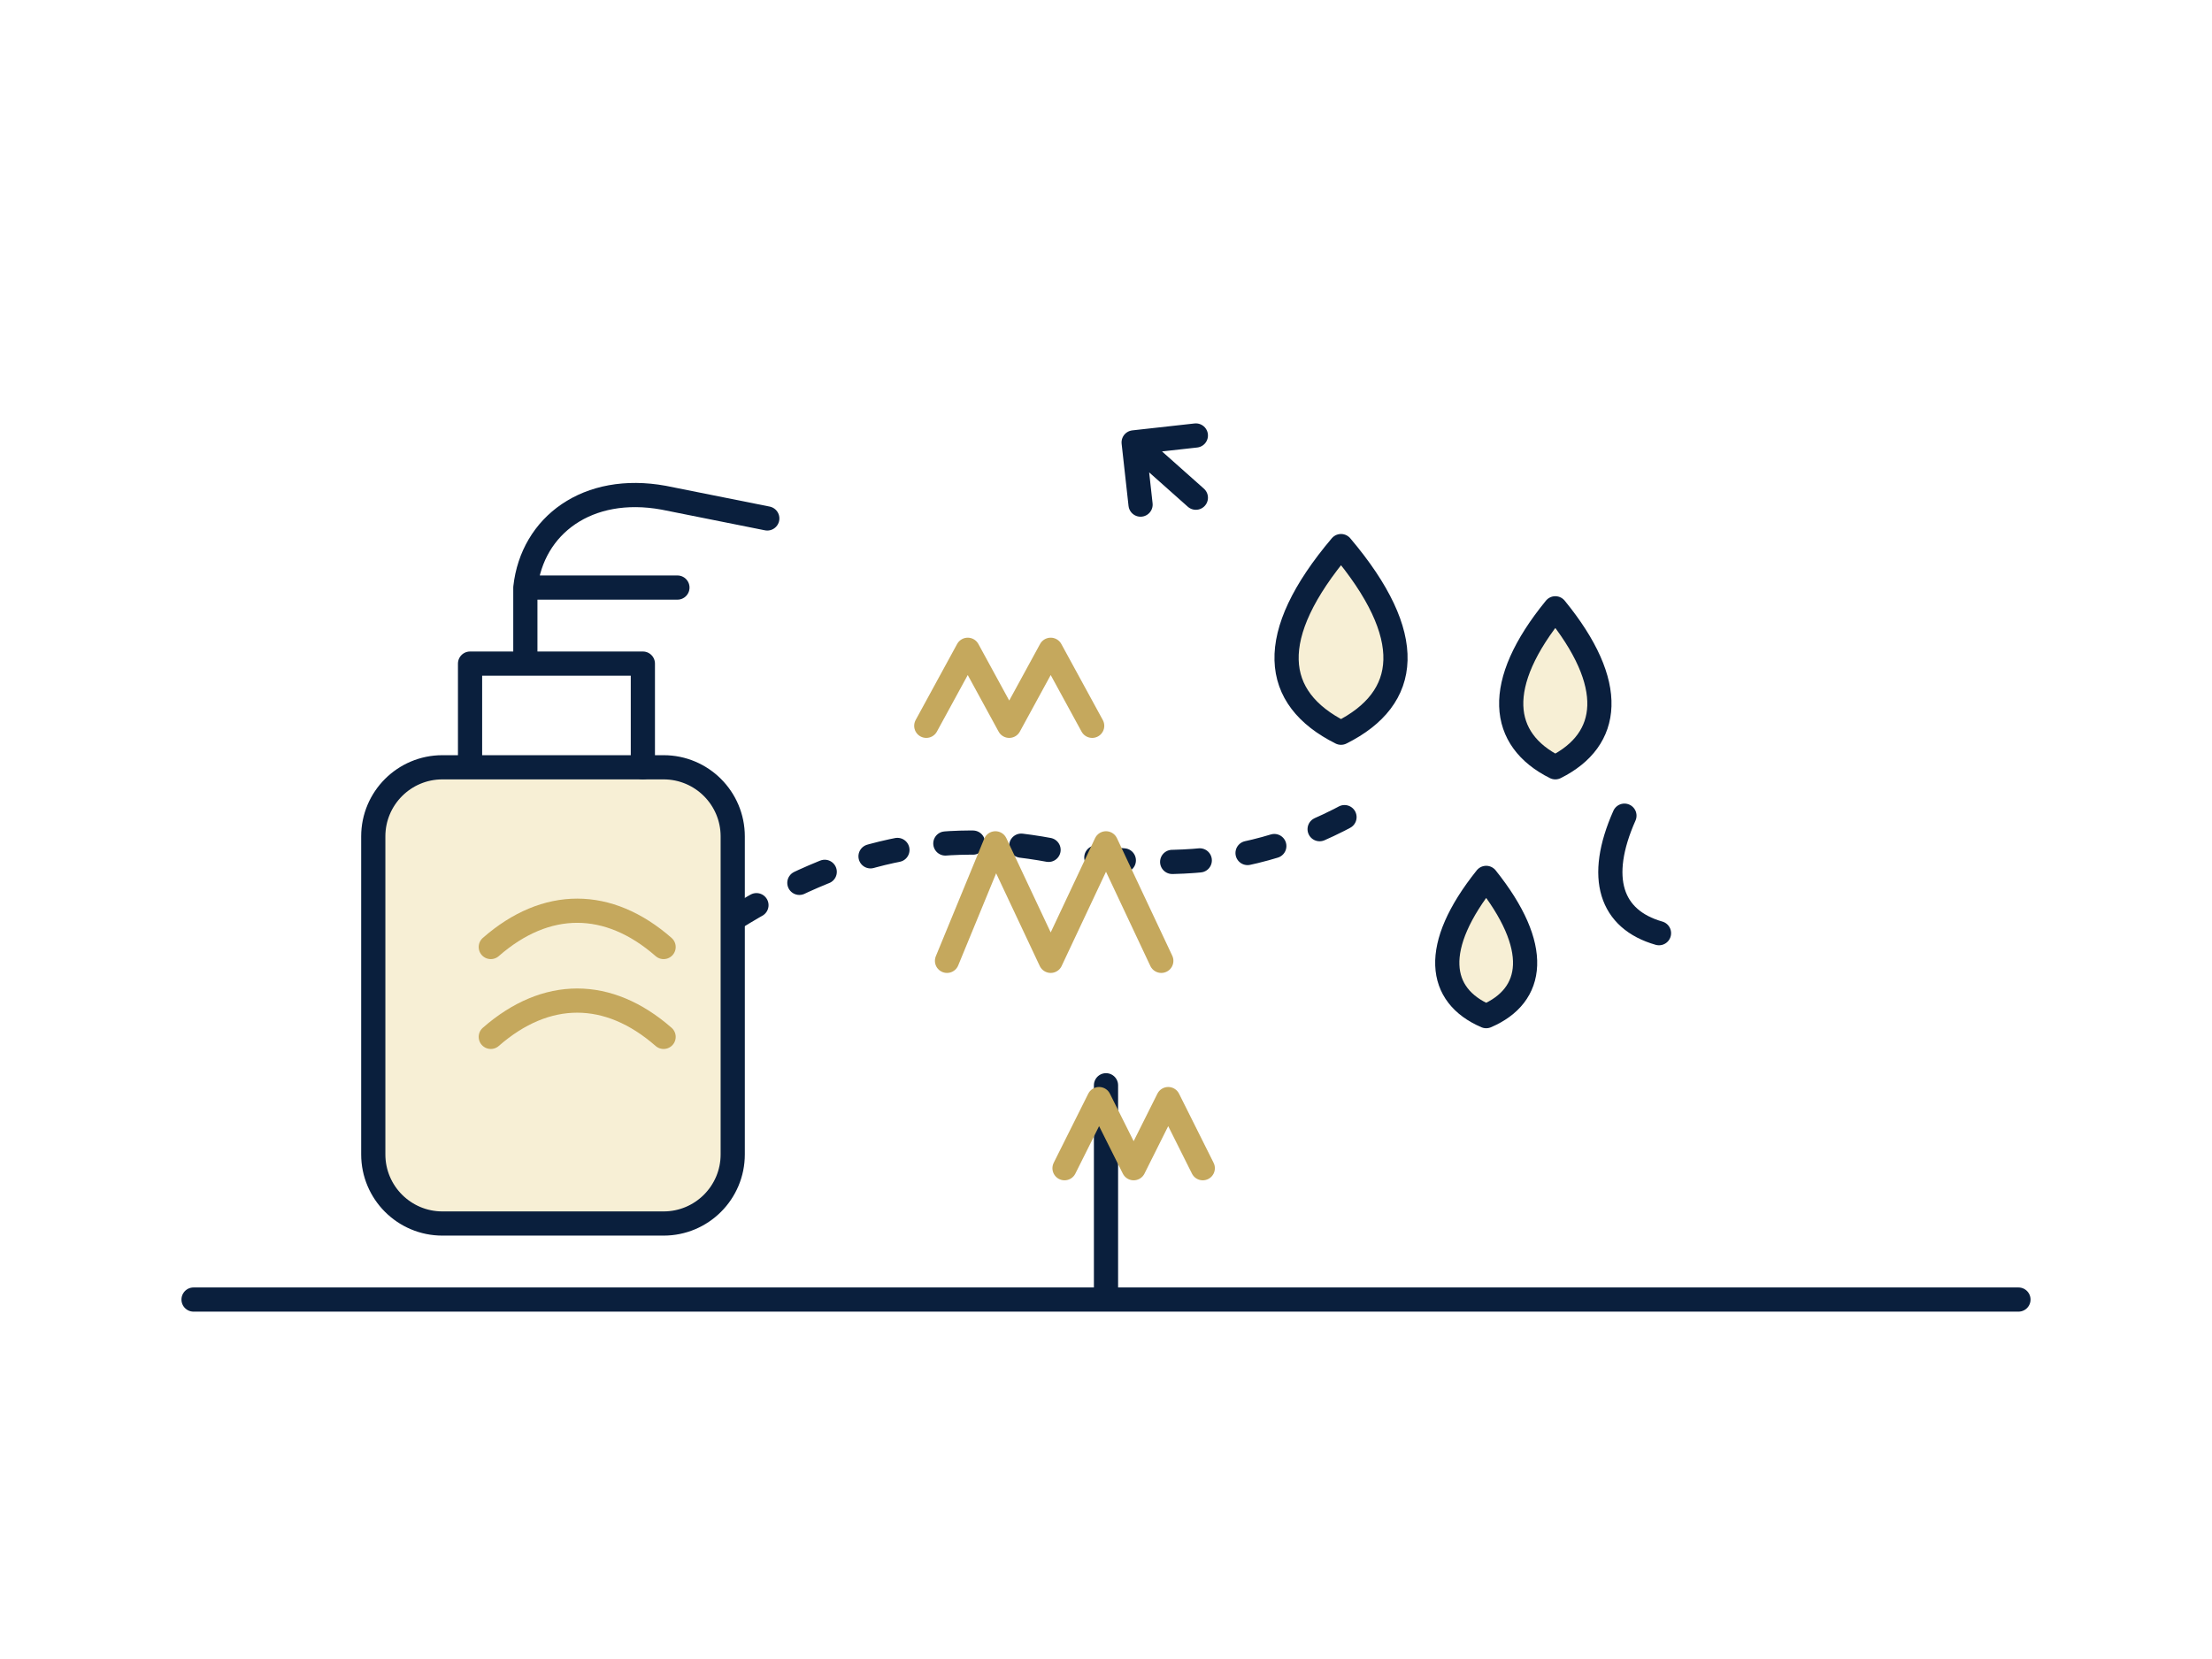
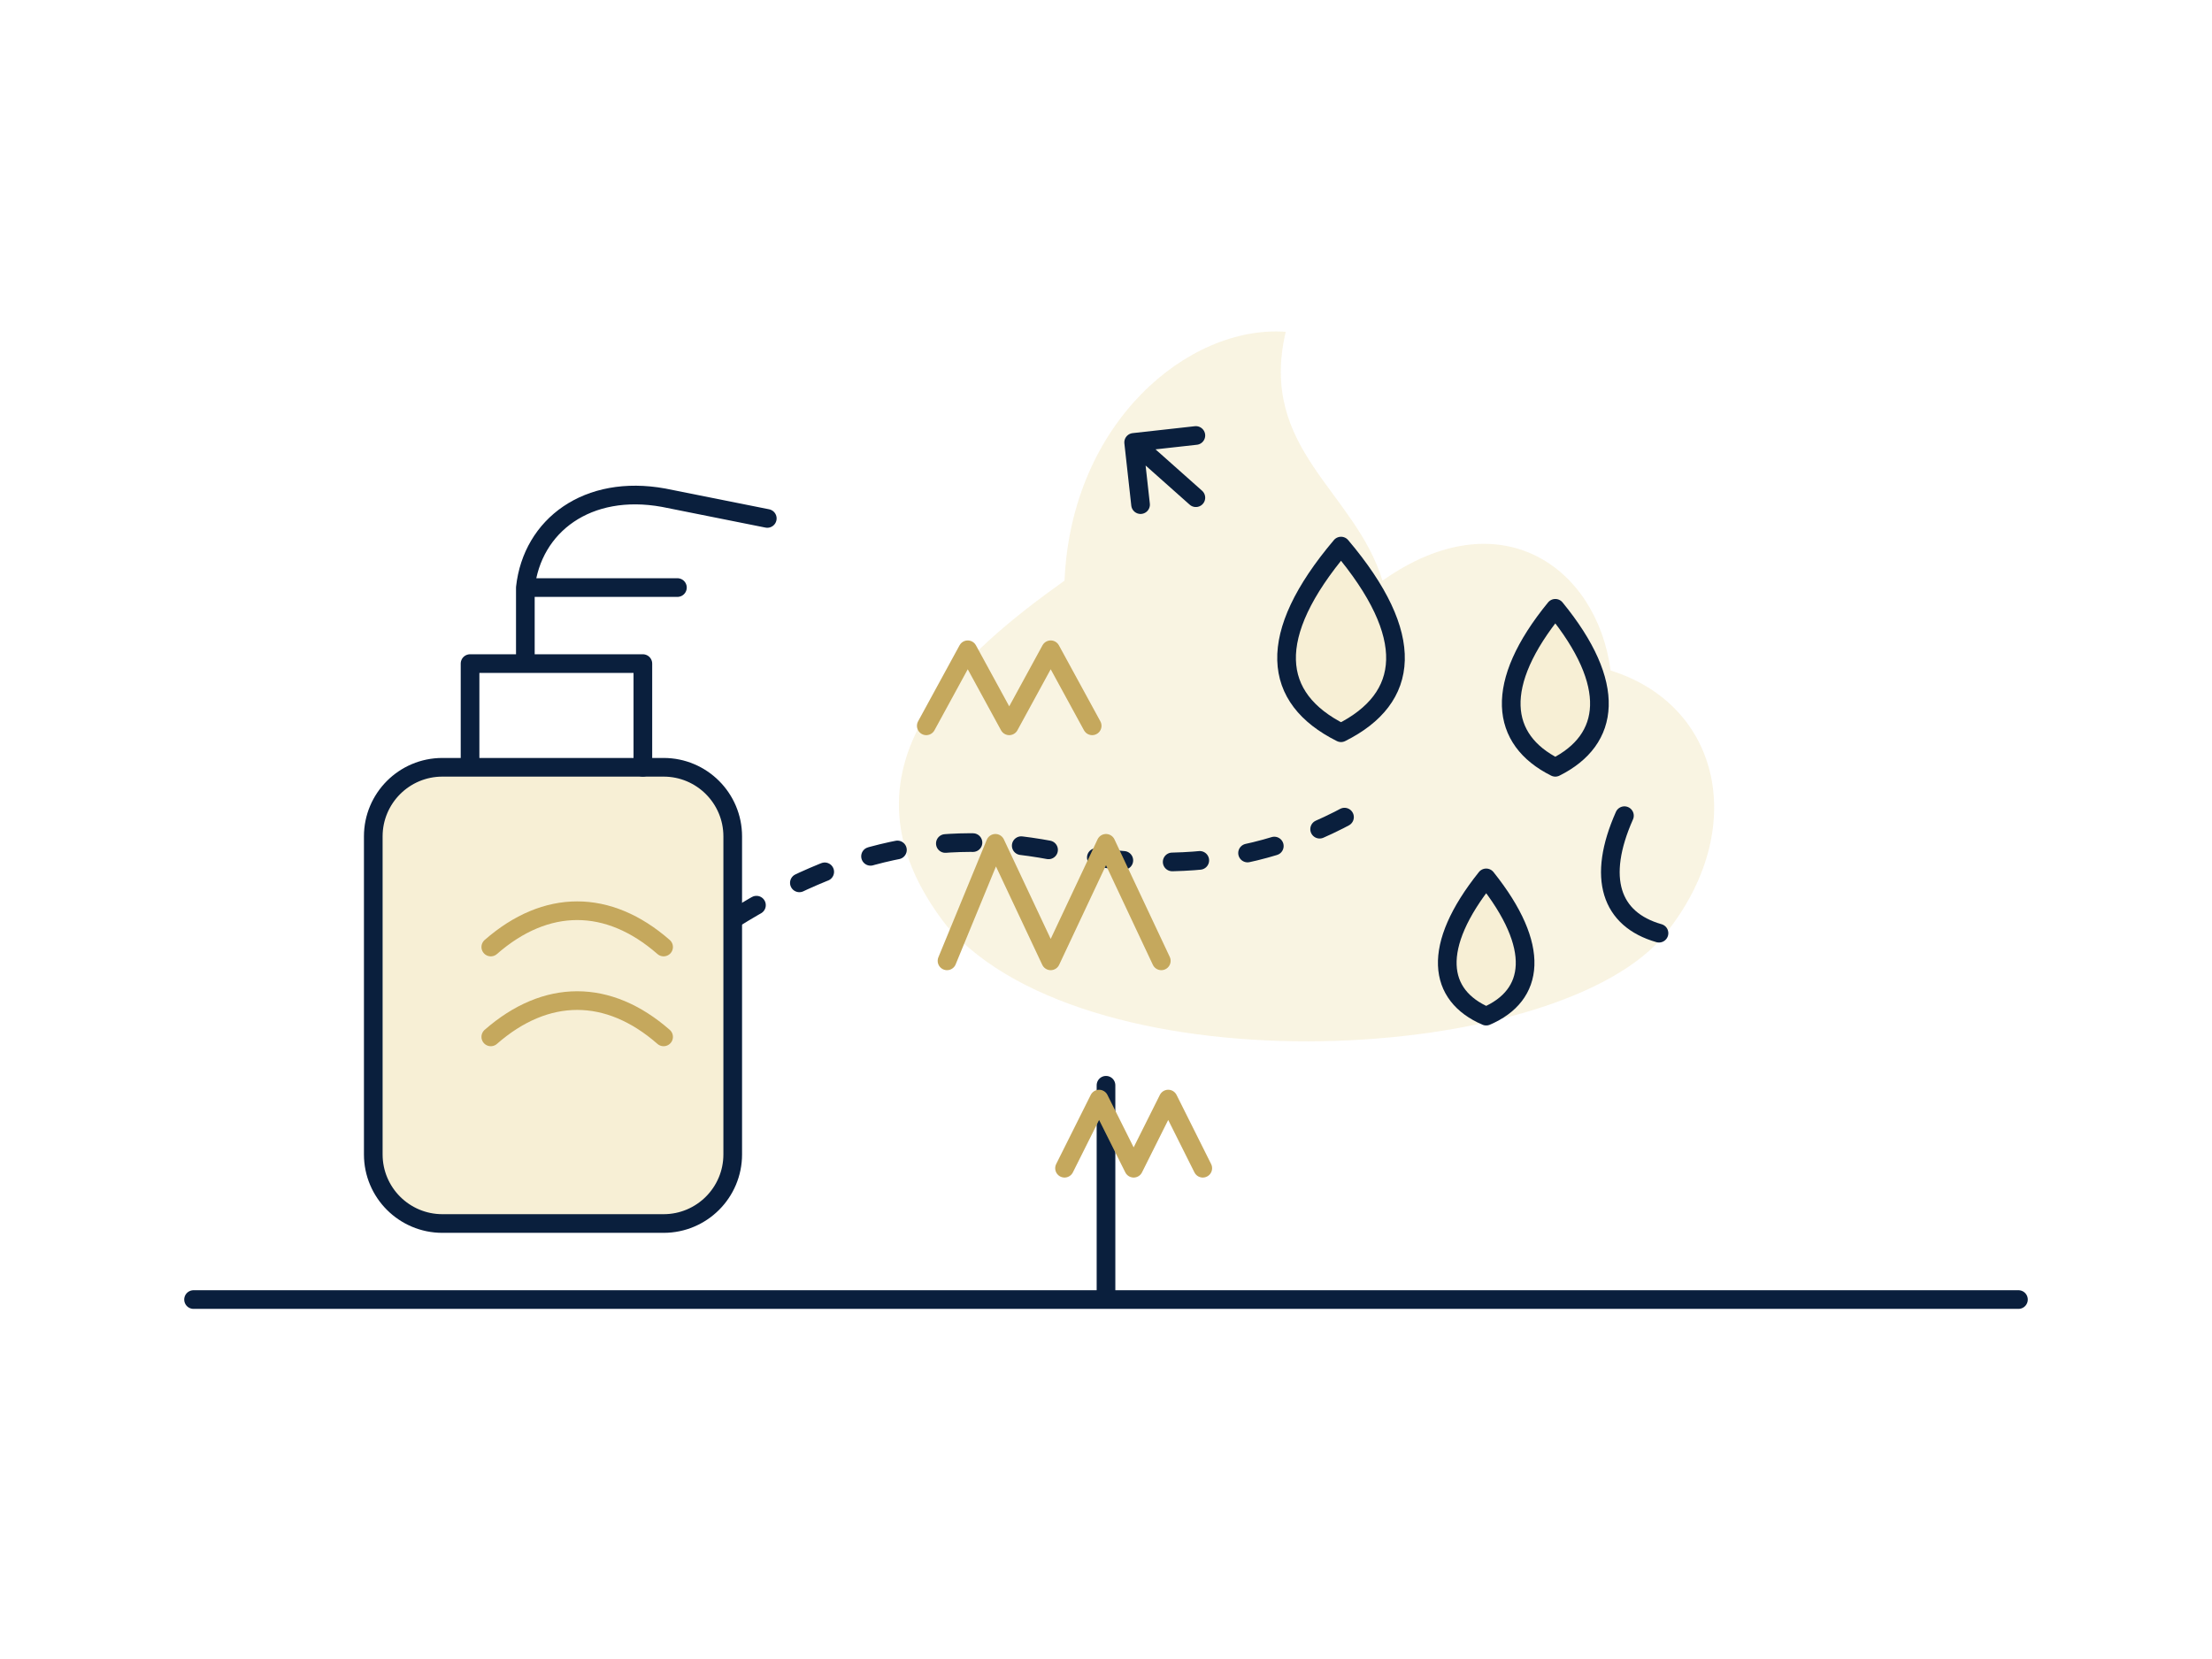
<svg xmlns="http://www.w3.org/2000/svg" viewBox="0 0 320 240" fill="none">
-   <g stroke="#0A1F3D" stroke-width="3.5" stroke-linecap="round" stroke-linejoin="round">
+   <path d="M137 134c-18-23 3-40 17-50 1-23 18-37 32-36-4 17 10 23 14 36 17-12 31-2 33 13 16 5 20 23 8 38-15 19-83 23-104-1z" fill="#F7EFD5" opacity=".7" />
+   <g stroke="#0A1F3D" stroke-width="2.7" stroke-linecap="round" stroke-linejoin="round">
    <path d="M28 188h264m-132-1v-30" />
    <path d="M106 133c16-10 30-13 46-10s31 3 48-8" stroke-dasharray="4 7" />
    <rect x="54" y="111" width="52" height="66" rx="10" fill="#F7EFD5" />
    <path d="M68 110V96h25v15m-17-15V85h22m-22 0c1-9 9-15 20-13l15 3" />
    <path d="M71 137c8-7 17-7 25 0m-25 13c8-7 17-7 25 0" stroke="#C5A85D" />
    <path d="m137 139 7-17 8 17 8-17 8 17m-34-34 6-11 6 11 6-11 6 11m-4 64 5-10 5 10 5-10 5 10" stroke="#C5A85D" />
    <path d="M194 79c-11 13-10 22 0 27 10-5 11-14 0-27zm31 9c-9 11-8 19 0 23 8-4 9-12 0-23zm-10 39c-8 10-7 17 0 20 7-3 8-10 0-20z" fill="#F7EFD5" />
    <path d="M235 118c-4 9-2 15 5 17m-67-63-9-8m0 0 9-1m-9 1 1 9" />
  </g>
</svg>
